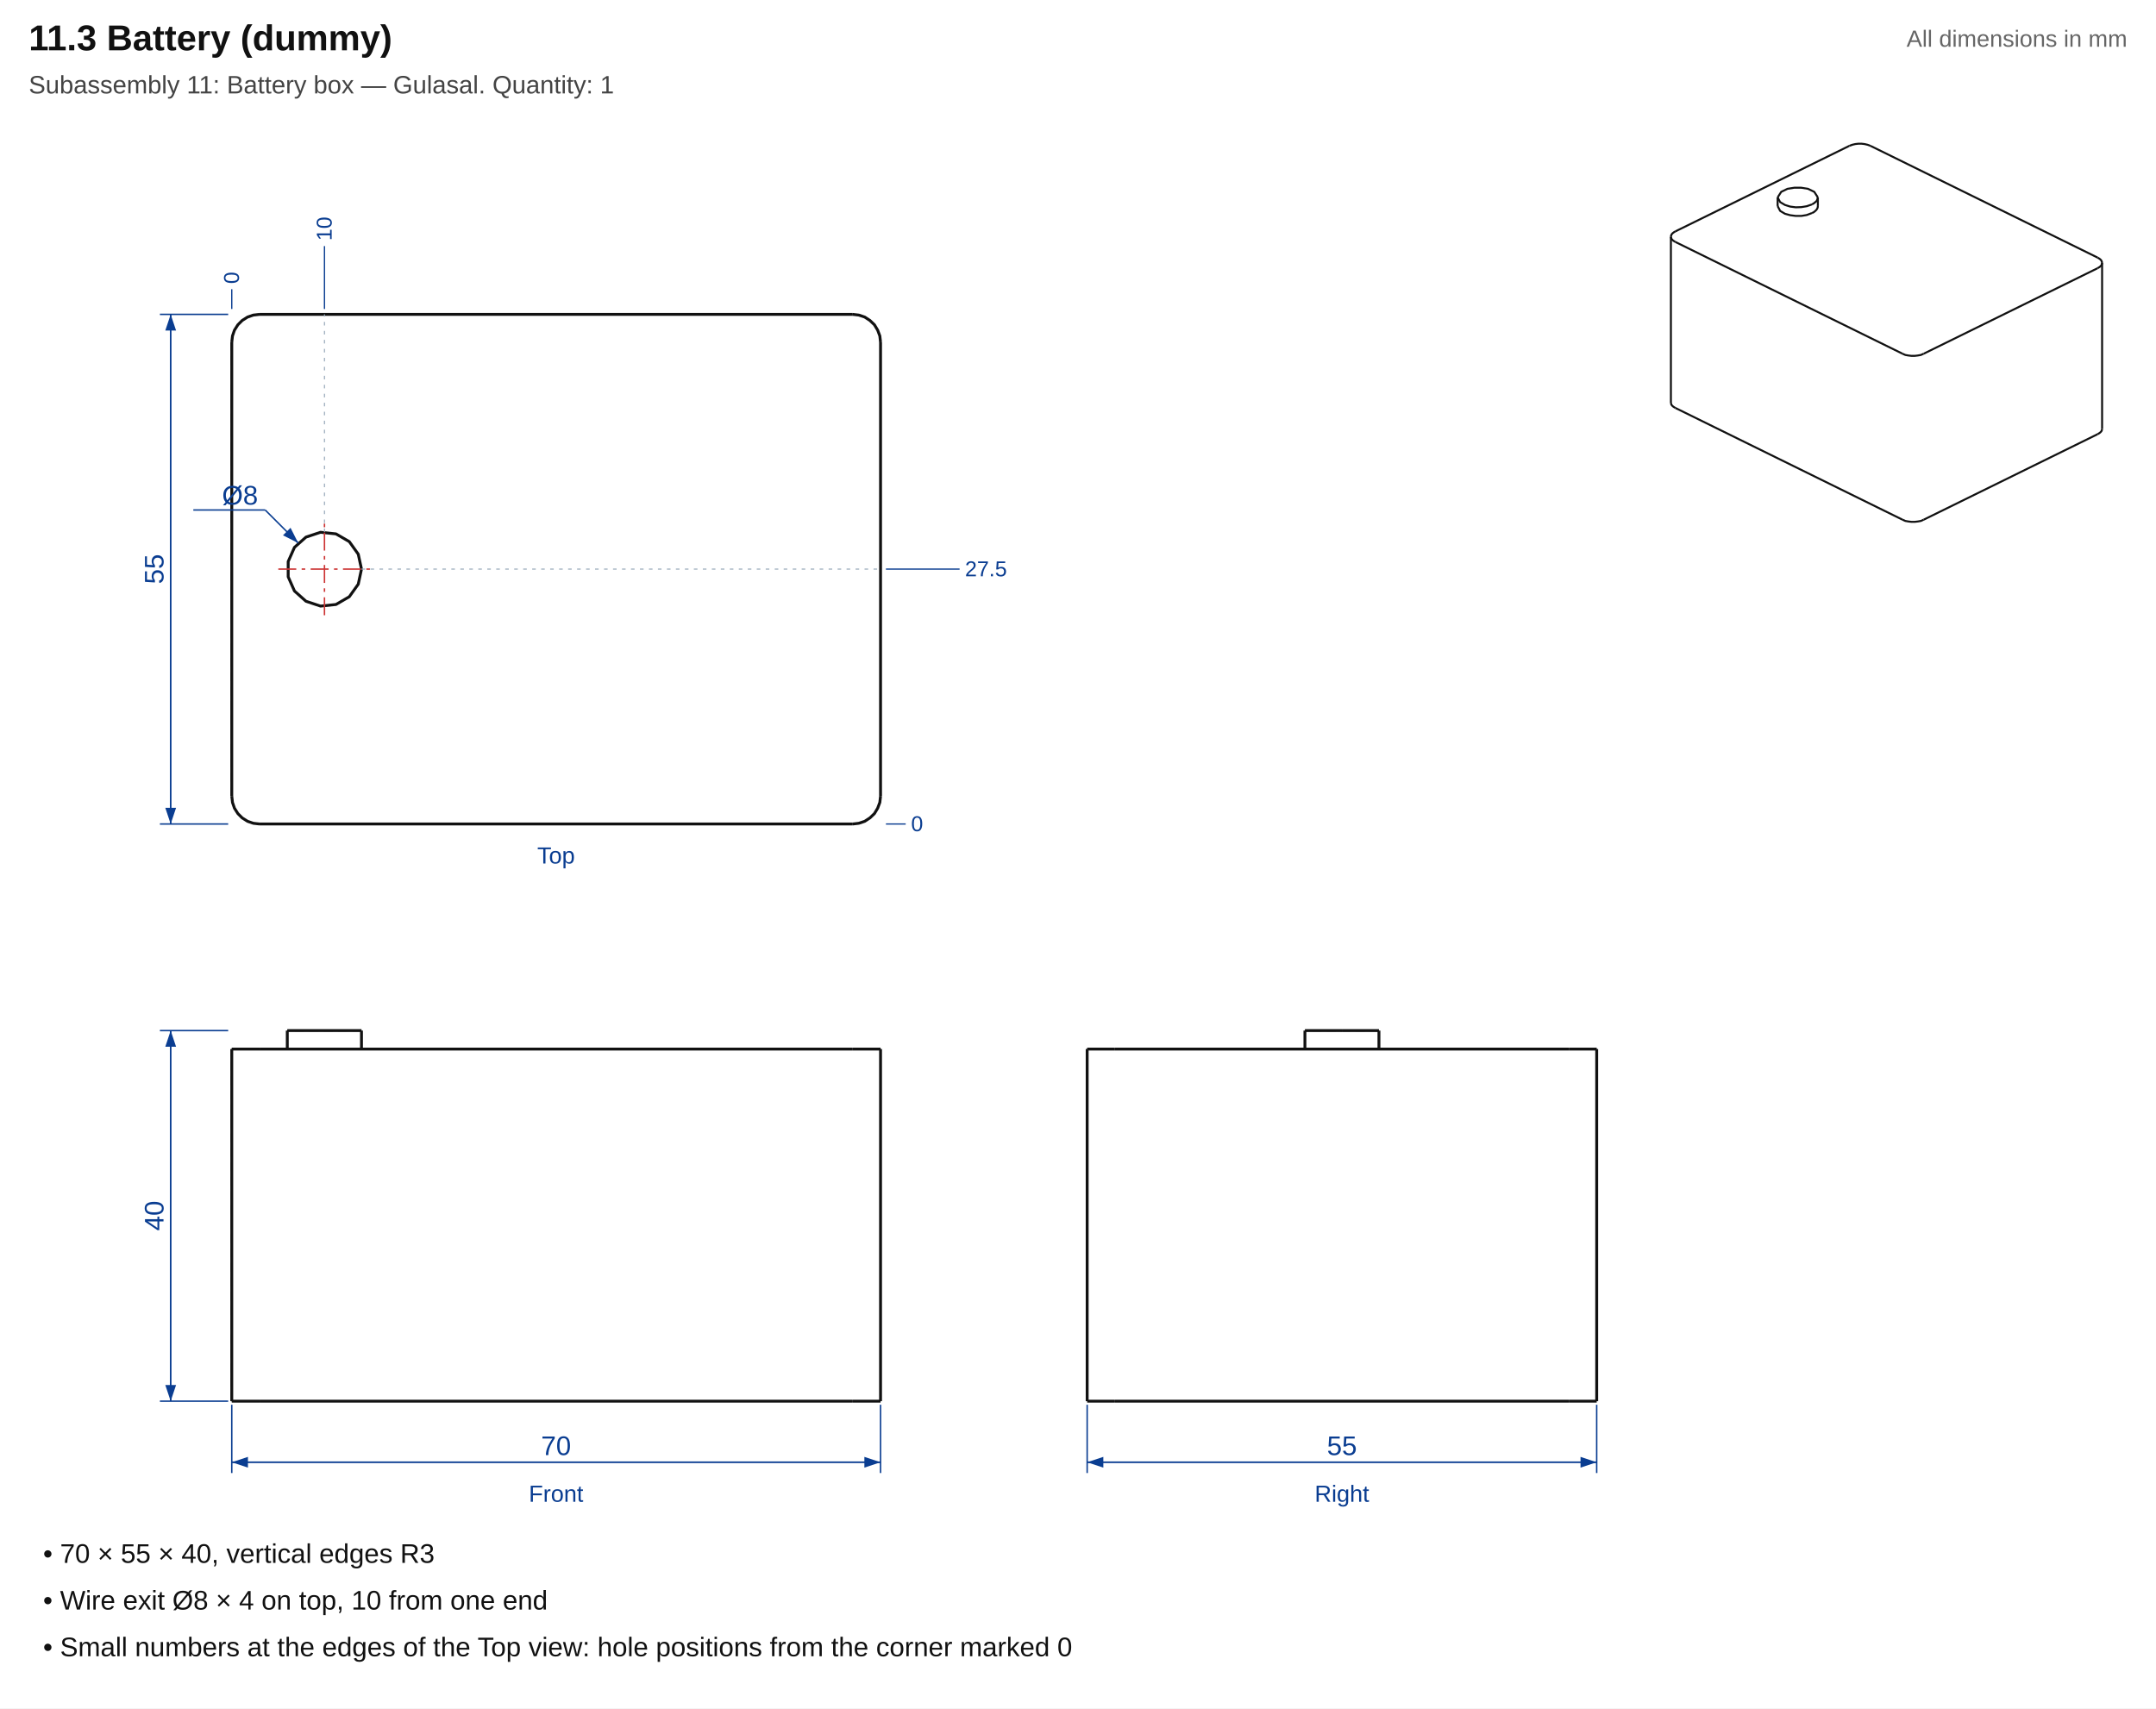
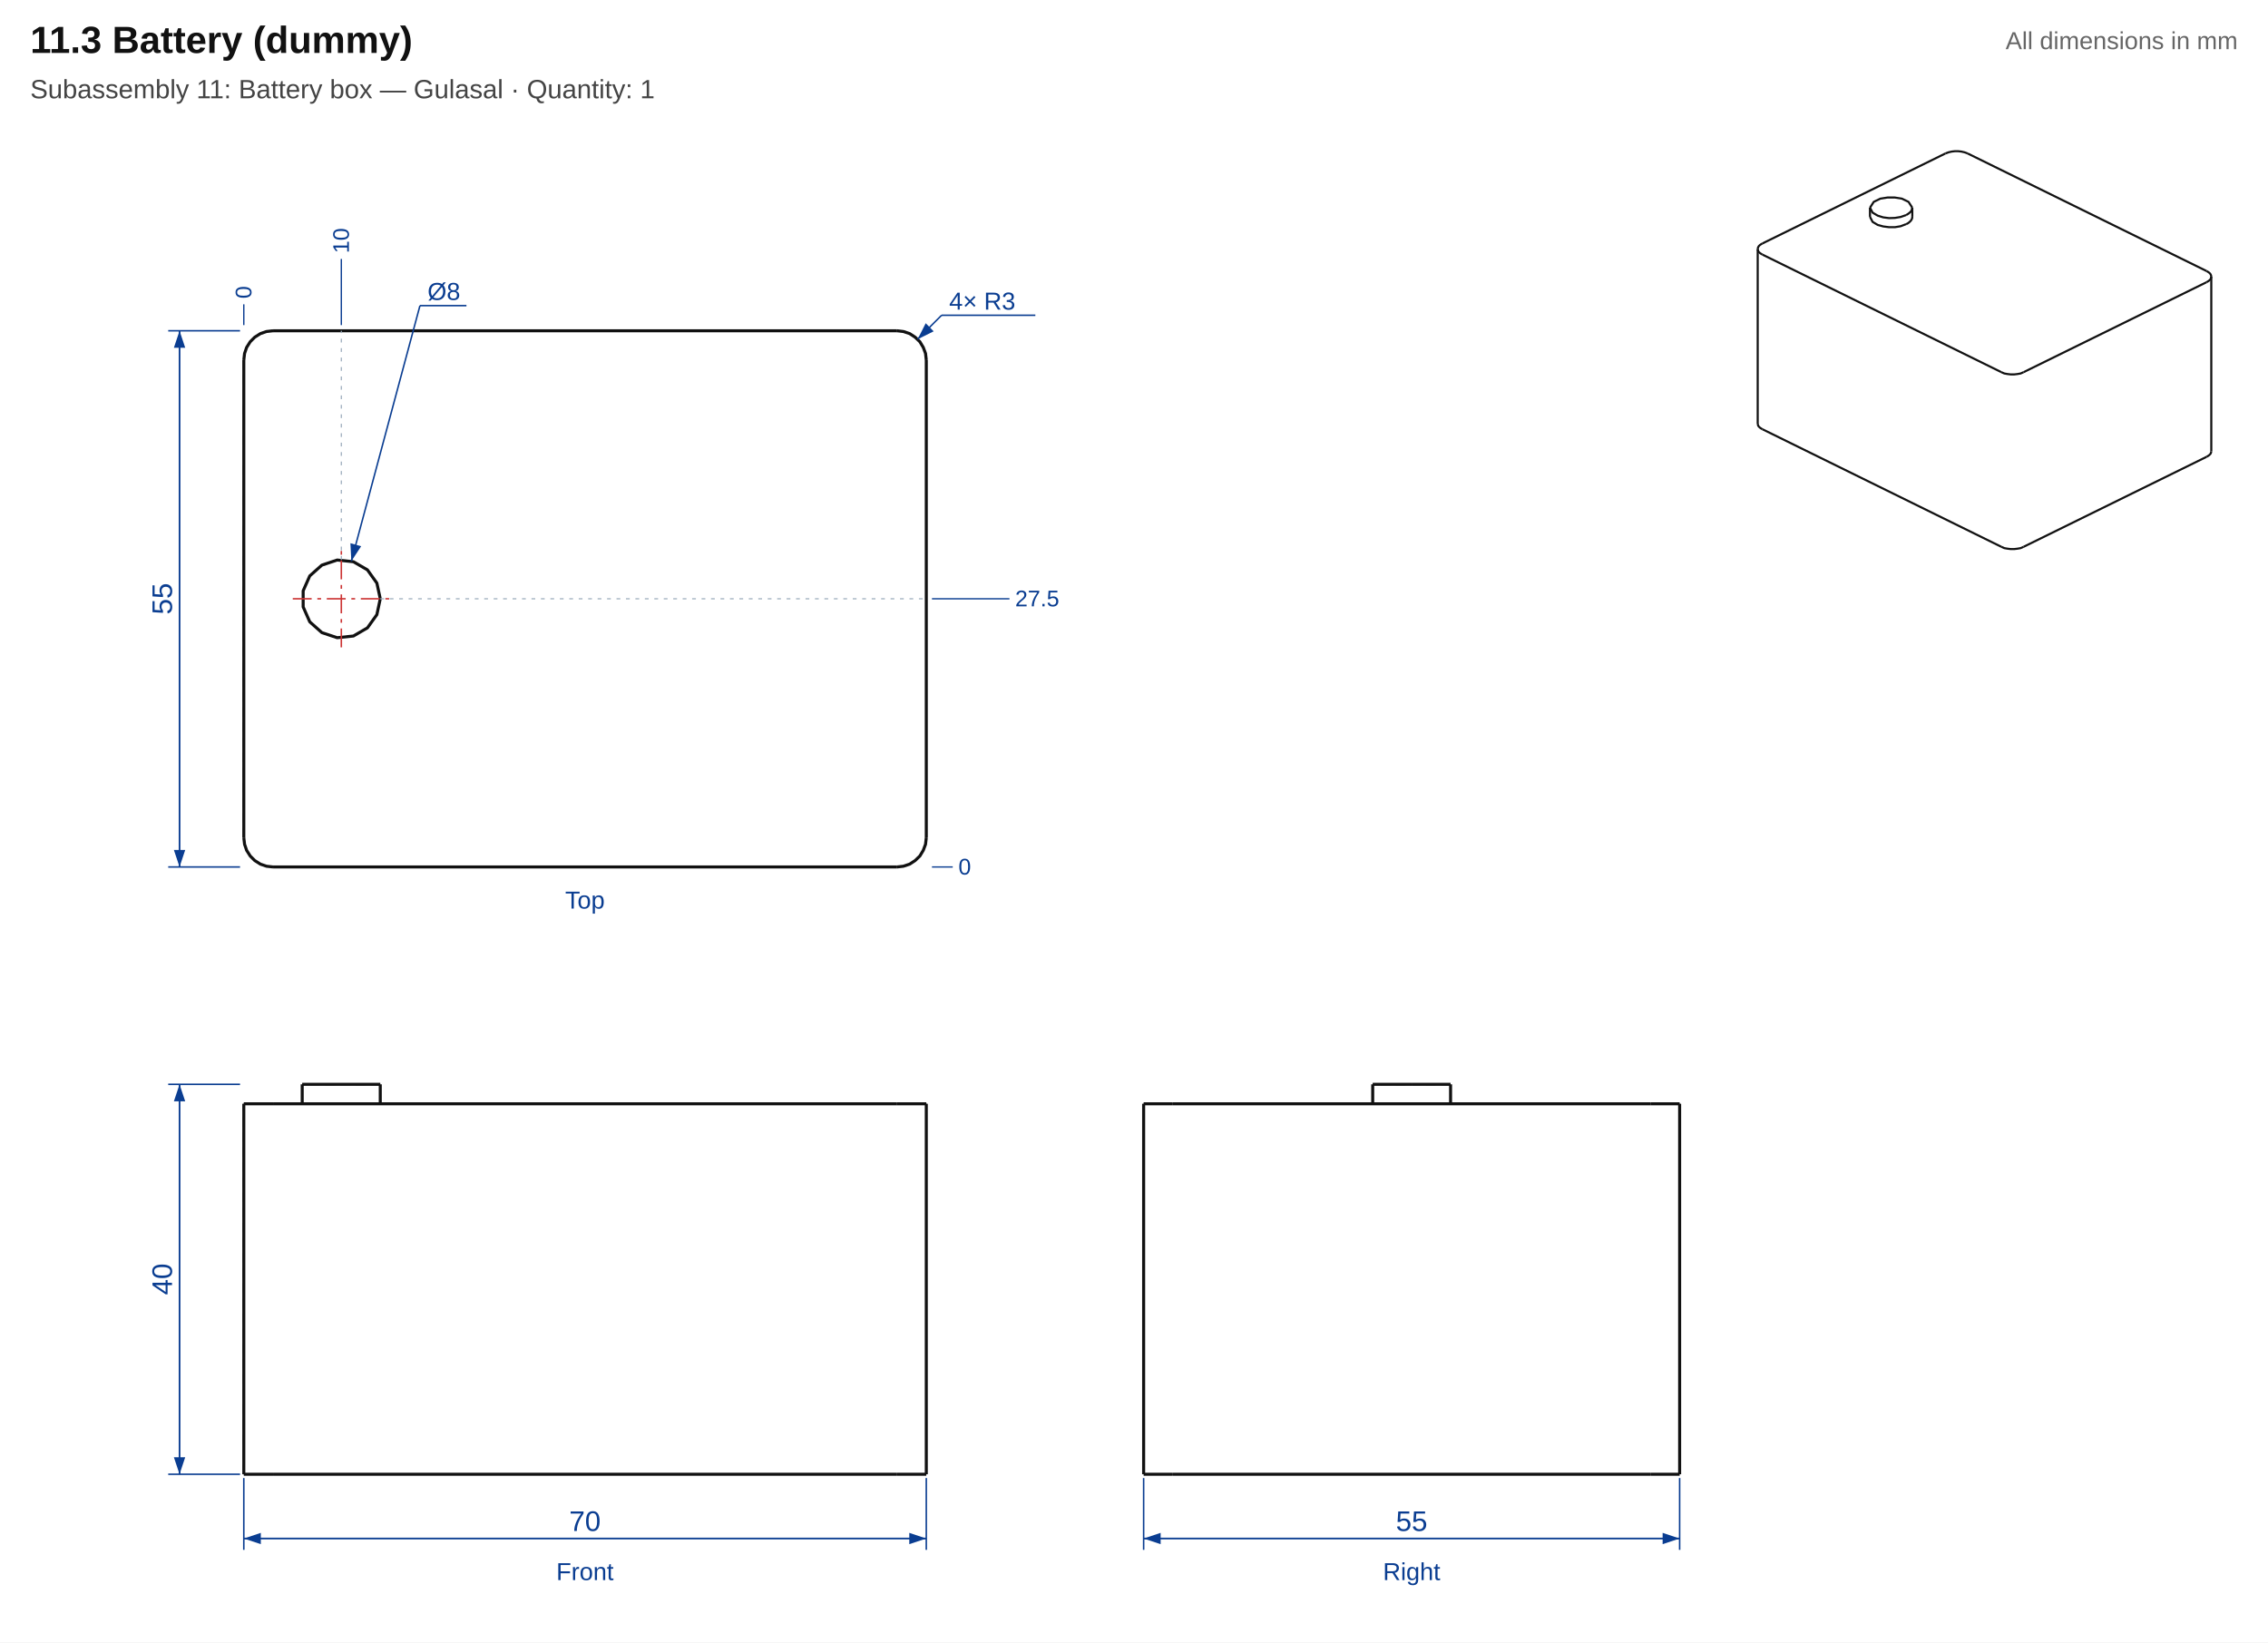
- <svg xmlns="http://www.w3.org/2000/svg" viewBox="0 0 1200 951" width="1200" height="951">
+ <svg xmlns="http://www.w3.org/2000/svg" viewBox="0 0 1200 869" width="1200" height="869">
  <rect width="100%" height="100%" fill="white" />
  <text x="16" y="28" font-size="20" font-weight="bold" font-family="Arial,Helvetica,sans-serif" fill="#111">11.3  Battery (dummy)</text>
  <text x="1184" y="26" font-size="13" text-anchor="end" font-family="Arial,Helvetica,sans-serif" fill="#666">All dimensions in mm</text>
  <polyline points="129.0,780.0 129.0,584.0" fill="none" stroke="#555" stroke-width="0.9" stroke-linejoin="round" stroke-dasharray="5 3" />
  <polyline points="129.0,584.0 131.2,584.0 133.4,584.0 135.6,584.0 137.8,584.0 140.1,584.0 142.3,584.0 144.5,584.0" fill="none" stroke="#555" stroke-width="0.9" stroke-linejoin="round" stroke-dasharray="5 3" />
  <polyline points="144.5,584.0 474.6,584.0" fill="none" stroke="#555" stroke-width="0.9" stroke-linejoin="round" stroke-dasharray="5 3" />
  <polyline points="490.1,584.0 487.8,584.0 485.6,584.0 483.4,584.0 481.2,584.0 479.0,584.0 476.8,584.0 474.6,584.0" fill="none" stroke="#555" stroke-width="0.9" stroke-linejoin="round" stroke-dasharray="5 3" />
  <polyline points="201.2,584.0 195.3,584.0 189.4,584.0 183.5,584.0 177.6,584.0 171.7,584.0 165.8,584.0 159.9,584.0" fill="none" stroke="#555" stroke-width="0.9" stroke-linejoin="round" stroke-dasharray="5 3" />
  <polyline points="159.9,584.0 165.8,584.0 171.7,584.0 177.6,584.0 183.5,584.0 189.4,584.0 195.3,584.0 201.2,584.0" fill="none" stroke="#555" stroke-width="0.9" stroke-linejoin="round" stroke-dasharray="5 3" />
  <polyline points="129.0,780.0 131.2,780.0 133.4,780.0 135.6,780.0 137.8,780.0 140.1,780.0 142.3,780.0 144.5,780.0" fill="none" stroke="#555" stroke-width="0.9" stroke-linejoin="round" stroke-dasharray="5 3" />
  <polyline points="144.5,780.0 474.6,780.0" fill="none" stroke="#555" stroke-width="0.9" stroke-linejoin="round" stroke-dasharray="5 3" />
  <polyline points="490.1,780.0 487.8,780.0 485.6,780.0 483.4,780.0 481.2,780.0 479.0,780.0 476.8,780.0 474.6,780.0" fill="none" stroke="#555" stroke-width="0.9" stroke-linejoin="round" stroke-dasharray="5 3" />
  <polyline points="490.1,780.0 490.1,584.0" fill="none" stroke="#555" stroke-width="0.9" stroke-linejoin="round" stroke-dasharray="5 3" />
  <polyline points="201.2,573.7 195.3,573.7 189.4,573.7 183.5,573.7 177.6,573.7 171.7,573.7 165.8,573.7 159.9,573.7" fill="none" stroke="#555" stroke-width="0.9" stroke-linejoin="round" stroke-dasharray="5 3" />
  <polyline points="129.0,780.0 129.0,584.0" fill="none" stroke="#111" stroke-width="1.6" stroke-linejoin="round" />
  <polyline points="129.0,584.0 131.2,584.0 133.4,584.0 135.6,584.0 137.8,584.0 140.1,584.0 142.3,584.0 144.5,584.0" fill="none" stroke="#111" stroke-width="1.6" stroke-linejoin="round" />
  <polyline points="144.5,584.0 474.6,584.0" fill="none" stroke="#111" stroke-width="1.6" stroke-linejoin="round" />
  <polyline points="490.1,584.0 487.8,584.0 485.6,584.0 483.4,584.0 481.2,584.0 479.0,584.0 476.8,584.0 474.6,584.0" fill="none" stroke="#111" stroke-width="1.6" stroke-linejoin="round" />
  <polyline points="129.0,780.0 131.2,780.0 133.4,780.0 135.6,780.0 137.8,780.0 140.1,780.0 142.3,780.0 144.5,780.0" fill="none" stroke="#111" stroke-width="1.6" stroke-linejoin="round" />
  <polyline points="144.5,780.0 474.6,780.0" fill="none" stroke="#111" stroke-width="1.6" stroke-linejoin="round" />
  <polyline points="490.1,780.0 487.8,780.0 485.6,780.0 483.4,780.0 481.2,780.0 479.0,780.0 476.8,780.0 474.6,780.0" fill="none" stroke="#111" stroke-width="1.6" stroke-linejoin="round" />
  <polyline points="490.1,780.0 490.1,584.0" fill="none" stroke="#111" stroke-width="1.6" stroke-linejoin="round" />
  <polyline points="201.2,584.0 201.2,573.7" fill="none" stroke="#111" stroke-width="1.6" stroke-linejoin="round" />
  <polyline points="159.9,573.7 165.8,573.7 171.7,573.7 177.6,573.7 183.5,573.7 189.4,573.7 195.3,573.7 201.2,573.7" fill="none" stroke="#111" stroke-width="1.6" stroke-linejoin="round" />
  <polyline points="159.9,573.7 159.9,584.0" fill="none" stroke="#111" stroke-width="1.6" stroke-linejoin="round" />
  <line x1="129.0" y1="782.0" x2="129.0" y2="820.0" stroke="#0a3d91" stroke-width="0.8" />
  <line x1="490.1" y1="782.0" x2="490.1" y2="820.0" stroke="#0a3d91" stroke-width="0.8" />
  <line x1="129.0" y1="814.0" x2="490.1" y2="814.0" stroke="#0a3d91" stroke-width="0.9" />
  <polygon points="129.0,814.0 138.0,811.0 138.0,817.0" fill="#0a3d91" />
  <polygon points="490.1,814.0 481.1,817.0 481.1,811.0" fill="#0a3d91" />
  <text x="309.5" y="810.0" font-size="15" font-family="Arial,Helvetica,sans-serif" text-anchor="middle" fill="#0a3d91">70</text>
  <line x1="127.0" y1="780.0" x2="89.0" y2="780.0" stroke="#0a3d91" stroke-width="0.8" />
  <line x1="127.0" y1="573.7" x2="89.0" y2="573.7" stroke="#0a3d91" stroke-width="0.8" />
  <line x1="95.0" y1="780.0" x2="95.0" y2="573.7" stroke="#0a3d91" stroke-width="0.9" />
  <polygon points="95.0,780.0 92.0,771.0 98.0,771.0" fill="#0a3d91" />
  <polygon points="95.0,573.7 98.0,582.7 92.0,582.7" fill="#0a3d91" />
  <text x="91.0" y="676.8" font-size="15" font-family="Arial,Helvetica,sans-serif" text-anchor="middle" fill="#0a3d91" transform="rotate(-90.0 91.0 676.8)">40</text>
  <text x="309.5" y="836.0" font-size="13" font-family="Arial,Helvetica,sans-serif" text-anchor="middle" fill="#0a3d91">Front</text>
  <polyline points="129.0,443.2 129.0,190.5" fill="none" stroke="#555" stroke-width="0.9" stroke-linejoin="round" stroke-dasharray="5 3" />
  <polyline points="201.2,316.8 199.4,308.5 194.4,301.5 187.0,297.2 178.4,296.3 170.3,299.0 163.9,304.7 160.4,312.6 160.4,321.1 163.9,329.0 170.3,334.7 178.4,337.4 187.0,336.5 194.4,332.2 199.4,325.2 201.2,316.8" fill="none" stroke="#555" stroke-width="0.9" stroke-linejoin="round" stroke-dasharray="5 3" />
  <polyline points="129.0,443.2 129.4,446.7 130.5,449.9 132.4,452.9 134.8,455.3 137.8,457.2 141.0,458.3 144.5,458.7" fill="none" stroke="#555" stroke-width="0.9" stroke-linejoin="round" stroke-dasharray="5 3" />
  <polyline points="129.0,190.5 129.4,187.0 130.5,183.8 132.4,180.8 134.8,178.4 137.8,176.5 141.0,175.4 144.5,175.0" fill="none" stroke="#555" stroke-width="0.9" stroke-linejoin="round" stroke-dasharray="5 3" />
  <polyline points="144.5,458.7 474.6,458.7" fill="none" stroke="#555" stroke-width="0.9" stroke-linejoin="round" stroke-dasharray="5 3" />
  <polyline points="144.5,175.0 474.6,175.0" fill="none" stroke="#555" stroke-width="0.9" stroke-linejoin="round" stroke-dasharray="5 3" />
  <polyline points="490.1,443.2 489.7,446.7 488.5,449.9 486.7,452.9 484.2,455.3 481.3,457.2 478.0,458.3 474.6,458.7" fill="none" stroke="#555" stroke-width="0.9" stroke-linejoin="round" stroke-dasharray="5 3" />
  <polyline points="490.1,190.5 489.7,187.0 488.5,183.8 486.7,180.8 484.2,178.4 481.3,176.5 478.0,175.4 474.6,175.0" fill="none" stroke="#555" stroke-width="0.9" stroke-linejoin="round" stroke-dasharray="5 3" />
  <polyline points="490.1,443.2 490.1,190.5" fill="none" stroke="#555" stroke-width="0.9" stroke-linejoin="round" stroke-dasharray="5 3" />
  <polyline points="129.0,443.2 129.0,190.5" fill="none" stroke="#111" stroke-width="1.6" stroke-linejoin="round" />
  <polyline points="129.0,443.2 129.4,446.7 130.5,449.9 132.4,452.9 134.8,455.3 137.8,457.2 141.0,458.3 144.5,458.7" fill="none" stroke="#111" stroke-width="1.6" stroke-linejoin="round" />
  <polyline points="129.0,190.5 129.4,187.0 130.5,183.8 132.4,180.8 134.8,178.4 137.8,176.5 141.0,175.4 144.5,175.0" fill="none" stroke="#111" stroke-width="1.6" stroke-linejoin="round" />
  <polyline points="144.5,458.7 474.6,458.7" fill="none" stroke="#111" stroke-width="1.6" stroke-linejoin="round" />
  <polyline points="144.5,175.0 474.6,175.0" fill="none" stroke="#111" stroke-width="1.6" stroke-linejoin="round" />
  <polyline points="490.1,443.2 489.7,446.7 488.5,449.9 486.7,452.9 484.2,455.3 481.3,457.2 478.0,458.3 474.6,458.7" fill="none" stroke="#111" stroke-width="1.6" stroke-linejoin="round" />
  <polyline points="490.1,190.5 489.7,187.0 488.5,183.8 486.7,180.8 484.2,178.4 481.3,176.5 478.0,175.4 474.6,175.0" fill="none" stroke="#111" stroke-width="1.6" stroke-linejoin="round" />
  <polyline points="490.1,443.2 490.1,190.5" fill="none" stroke="#111" stroke-width="1.6" stroke-linejoin="round" />
  <polyline points="201.2,316.8 199.4,308.5 194.4,301.5 187.0,297.2 178.4,296.3 170.3,299.0 163.9,304.7 160.4,312.6 160.4,321.1 163.9,329.0 170.3,334.7 178.4,337.4 187.0,336.5 194.4,332.2 199.4,325.2 201.2,316.8" fill="none" stroke="#111" stroke-width="1.6" stroke-linejoin="round" />
  <line x1="154.9" y1="316.8" x2="206.2" y2="316.8" stroke="#c33" stroke-width="0.8" stroke-dasharray="10 3 2 3" />
  <line x1="180.6" y1="342.5" x2="180.6" y2="291.2" stroke="#c33" stroke-width="0.8" stroke-dasharray="10 3 2 3" />
  <line x1="127.0" y1="458.7" x2="89.0" y2="458.7" stroke="#0a3d91" stroke-width="0.8" />
  <line x1="127.0" y1="175.0" x2="89.0" y2="175.0" stroke="#0a3d91" stroke-width="0.8" />
  <line x1="95.0" y1="458.7" x2="95.0" y2="175.0" stroke="#0a3d91" stroke-width="0.9" />
  <polygon points="95.0,458.7 92.0,449.7 98.0,449.7" fill="#0a3d91" />
  <polygon points="95.0,175.0 98.0,184.0 92.0,184.0" fill="#0a3d91" />
  <text x="91.0" y="316.8" font-size="15" font-family="Arial,Helvetica,sans-serif" text-anchor="middle" fill="#0a3d91" transform="rotate(-90.0 91.0 316.8)">55</text>
  <line x1="129.0" y1="172.0" x2="129.0" y2="161.0" stroke="#0a3d91" stroke-width="0.7" />
  <text x="133.0" y="158.0" font-size="12" font-family="Arial,Helvetica,sans-serif" text-anchor="start" fill="#0a3d91" transform="rotate(-90 133.0 158.0)">0</text>
  <line x1="180.6" y1="296.2" x2="180.6" y2="175.0" stroke="#9ab" stroke-width="0.6" stroke-dasharray="2 3" />
  <line x1="180.6" y1="172.0" x2="180.6" y2="137.0" stroke="#0a3d91" stroke-width="0.7" />
  <text x="184.6" y="134.0" font-size="12" font-family="Arial,Helvetica,sans-serif" text-anchor="start" fill="#0a3d91" transform="rotate(-90 184.6 134.0)">10</text>
  <line x1="493.1" y1="458.7" x2="504.1" y2="458.7" stroke="#0a3d91" stroke-width="0.7" />
  <text x="507.1" y="462.7" font-size="12" font-family="Arial,Helvetica,sans-serif" text-anchor="start" fill="#0a3d91">0</text>
  <line x1="201.2" y1="316.8" x2="490.1" y2="316.8" stroke="#9ab" stroke-width="0.6" stroke-dasharray="2 3" />
  <line x1="493.1" y1="316.8" x2="534.1" y2="316.8" stroke="#0a3d91" stroke-width="0.7" />
  <text x="537.1" y="320.8" font-size="12" font-family="Arial,Helvetica,sans-serif" text-anchor="start" fill="#0a3d91">27.5</text>
-   <line x1="166.0" y1="302.3" x2="147.6" y2="283.9" stroke="#0a3d91" stroke-width="0.8" />
-   <polygon points="166.0,302.3 157.5,298.0 161.7,293.8" fill="#0a3d91" />
-   <line x1="147.6" y1="283.9" x2="107.6" y2="283.9" stroke="#0a3d91" stroke-width="0.8" />
-   <text x="143.6" y="280.9" font-size="15" font-family="Arial,Helvetica,sans-serif" text-anchor="end" fill="#0a3d91">Ø8</text>
+   <line x1="185.9" y1="296.9" x2="222.2" y2="161.7" stroke="#0a3d91" stroke-width="0.8" />
+   <polygon points="185.9,296.9 185.4,287.4 191.1,289.0" fill="#0a3d91" />
+   <line x1="222.2" y1="161.7" x2="246.8" y2="161.7" stroke="#0a3d91" stroke-width="0.8" />
+   <text x="226.2" y="158.7" font-size="13" font-family="Arial,Helvetica,sans-serif" text-anchor="start" fill="#0a3d91">Ø8</text>
+   <line x1="485.5" y1="179.5" x2="498.2" y2="166.8" stroke="#0a3d91" stroke-width="0.8" />
+   <polygon points="485.5,179.5 489.8,171.0 494.0,175.3" fill="#0a3d91" />
+   <line x1="498.2" y1="166.8" x2="547.8" y2="166.8" stroke="#0a3d91" stroke-width="0.8" />
+   <text x="502.2" y="163.8" font-size="13" font-family="Arial,Helvetica,sans-serif" text-anchor="start" fill="#0a3d91">4× R3</text>
  <text x="309.5" y="480.7" font-size="13" font-family="Arial,Helvetica,sans-serif" text-anchor="middle" fill="#0a3d91">Top</text>
  <polyline points="620.5,584.0 873.3,584.0" fill="none" stroke="#555" stroke-width="0.9" stroke-linejoin="round" stroke-dasharray="5 3" />
  <polyline points="620.5,780.0 873.3,780.0" fill="none" stroke="#555" stroke-width="0.9" stroke-linejoin="round" stroke-dasharray="5 3" />
  <polyline points="620.5,584.0 618.3,584.0 616.1,584.0 613.9,584.0 611.7,584.0 609.5,584.0 607.3,584.0 605.1,584.0" fill="none" stroke="#555" stroke-width="0.9" stroke-linejoin="round" stroke-dasharray="5 3" />
  <polyline points="873.3,584.0 875.5,584.0 877.7,584.0 879.9,584.0 882.1,584.0 884.3,584.0 886.5,584.0 888.7,584.0" fill="none" stroke="#555" stroke-width="0.9" stroke-linejoin="round" stroke-dasharray="5 3" />
  <polyline points="746.9,584.0 749.8,584.0 752.8,584.0 755.7,584.0 758.7,584.0 761.6,584.0 764.6,584.0 767.5,584.0" fill="none" stroke="#555" stroke-width="0.9" stroke-linejoin="round" stroke-dasharray="5 3" />
  <polyline points="767.5,584.0 761.6,584.0 755.7,584.0 749.8,584.0 743.9,584.0 738.1,584.0 732.2,584.0 726.3,584.0" fill="none" stroke="#555" stroke-width="0.9" stroke-linejoin="round" stroke-dasharray="5 3" />
  <polyline points="726.3,584.0 729.2,584.0 732.2,584.0 735.1,584.0 738.1,584.0 741.0,584.0 743.9,584.0 746.9,584.0" fill="none" stroke="#555" stroke-width="0.9" stroke-linejoin="round" stroke-dasharray="5 3" />
  <polyline points="620.5,780.0 618.3,780.0 616.1,780.0 613.9,780.0 611.7,780.0 609.5,780.0 607.3,780.0 605.1,780.0" fill="none" stroke="#555" stroke-width="0.9" stroke-linejoin="round" stroke-dasharray="5 3" />
  <polyline points="605.1,780.0 605.1,584.0" fill="none" stroke="#555" stroke-width="0.9" stroke-linejoin="round" stroke-dasharray="5 3" />
  <polyline points="873.3,780.0 875.5,780.0 877.7,780.0 879.9,780.0 882.1,780.0 884.3,780.0 886.5,780.0 888.7,780.0" fill="none" stroke="#555" stroke-width="0.9" stroke-linejoin="round" stroke-dasharray="5 3" />
  <polyline points="888.7,780.0 888.7,584.0" fill="none" stroke="#555" stroke-width="0.9" stroke-linejoin="round" stroke-dasharray="5 3" />
  <polyline points="767.5,573.7 761.6,573.7 755.7,573.7 749.8,573.7 743.9,573.7 738.1,573.7 732.2,573.7 726.3,573.7" fill="none" stroke="#555" stroke-width="0.9" stroke-linejoin="round" stroke-dasharray="5 3" />
  <polyline points="620.5,584.0 618.3,584.0 616.1,584.0 613.9,584.0 611.7,584.0 609.5,584.0 607.3,584.0 605.1,584.0" fill="none" stroke="#111" stroke-width="1.6" stroke-linejoin="round" />
  <polyline points="873.3,584.0 875.5,584.0 877.7,584.0 879.9,584.0 882.1,584.0 884.3,584.0 886.5,584.0 888.7,584.0" fill="none" stroke="#111" stroke-width="1.6" stroke-linejoin="round" />
  <polyline points="620.5,584.0 873.3,584.0" fill="none" stroke="#111" stroke-width="1.6" stroke-linejoin="round" />
  <polyline points="620.5,780.0 618.3,780.0 616.1,780.0 613.9,780.0 611.7,780.0 609.5,780.0 607.3,780.0 605.1,780.0" fill="none" stroke="#111" stroke-width="1.6" stroke-linejoin="round" />
  <polyline points="873.3,780.0 875.5,780.0 877.7,780.0 879.9,780.0 882.1,780.0 884.3,780.0 886.5,780.0 888.7,780.0" fill="none" stroke="#111" stroke-width="1.6" stroke-linejoin="round" />
  <polyline points="620.5,780.0 873.3,780.0" fill="none" stroke="#111" stroke-width="1.6" stroke-linejoin="round" />
  <polyline points="605.1,780.0 605.1,584.0" fill="none" stroke="#111" stroke-width="1.6" stroke-linejoin="round" />
  <polyline points="888.7,780.0 888.7,584.0" fill="none" stroke="#111" stroke-width="1.6" stroke-linejoin="round" />
  <polyline points="746.9,573.7 749.8,573.7 752.8,573.7 755.7,573.7 758.7,573.7 761.6,573.7 764.6,573.7 767.5,573.7" fill="none" stroke="#111" stroke-width="1.6" stroke-linejoin="round" />
  <polyline points="726.3,573.7 729.2,573.7 732.2,573.7 735.1,573.7 738.1,573.7 741.0,573.7 743.9,573.7 746.9,573.7" fill="none" stroke="#111" stroke-width="1.6" stroke-linejoin="round" />
  <polyline points="726.3,573.7 726.3,584.0" fill="none" stroke="#111" stroke-width="1.6" stroke-linejoin="round" />
  <polyline points="767.5,573.7 767.5,584.0" fill="none" stroke="#111" stroke-width="1.6" stroke-linejoin="round" />
  <line x1="605.1" y1="782.0" x2="605.1" y2="820.0" stroke="#0a3d91" stroke-width="0.8" />
  <line x1="888.7" y1="782.0" x2="888.7" y2="820.0" stroke="#0a3d91" stroke-width="0.8" />
  <line x1="605.1" y1="814.0" x2="888.7" y2="814.0" stroke="#0a3d91" stroke-width="0.9" />
  <polygon points="605.1,814.0 614.1,811.0 614.1,817.0" fill="#0a3d91" />
  <polygon points="888.7,814.0 879.7,817.0 879.7,811.0" fill="#0a3d91" />
  <text x="746.9" y="810.0" font-size="15" font-family="Arial,Helvetica,sans-serif" text-anchor="middle" fill="#0a3d91">55</text>
  <text x="746.9" y="836.0" font-size="13" font-family="Arial,Helvetica,sans-serif" text-anchor="middle" fill="#0a3d91">Right</text>
  <polyline points="932.5,128.8 1029.3,81.2" fill="none" stroke="#111" stroke-width="1.1" stroke-linejoin="round" />
  <polyline points="932.5,128.8 932.0,129.1 931.5,129.4 931.0,129.8 930.6,130.2 930.3,130.7 930.1,131.2 930.0,131.8" fill="none" stroke="#111" stroke-width="1.1" stroke-linejoin="round" />
  <polyline points="930.0,131.8 930.1,132.3 930.3,132.9 930.6,133.3 931.0,133.7 931.5,134.1 932.0,134.4 932.5,134.7" fill="none" stroke="#111" stroke-width="1.1" stroke-linejoin="round" />
  <polyline points="1029.3,81.2 1030.9,80.6 1032.6,80.2 1034.3,80.0 1036.1,80.0 1037.8,80.2 1039.5,80.6 1041.1,81.2" fill="none" stroke="#111" stroke-width="1.1" stroke-linejoin="round" />
  <polyline points="932.5,134.7 1058.9,196.9" fill="none" stroke="#111" stroke-width="1.1" stroke-linejoin="round" />
  <polyline points="1041.1,81.2 1167.5,143.4" fill="none" stroke="#111" stroke-width="1.1" stroke-linejoin="round" />
  <polyline points="1070.7,196.9 1069.1,197.6 1067.4,197.9 1065.7,198.1 1063.9,198.1 1062.2,197.9 1060.5,197.6 1058.9,196.9" fill="none" stroke="#111" stroke-width="1.1" stroke-linejoin="round" />
  <polyline points="1167.5,149.3 1168.0,149.0 1168.5,148.7 1169.0,148.3 1169.4,147.9 1169.7,147.5 1169.9,146.9 1170.0,146.4" fill="none" stroke="#111" stroke-width="1.1" stroke-linejoin="round" />
  <polyline points="1170.0,146.4 1169.9,145.8 1169.7,145.3 1169.4,144.8 1169.0,144.4 1168.5,144.0 1168.0,143.7 1167.5,143.4" fill="none" stroke="#111" stroke-width="1.1" stroke-linejoin="round" />
  <polyline points="1070.7,196.9 1167.5,149.3" fill="none" stroke="#111" stroke-width="1.1" stroke-linejoin="round" />
  <polyline points="1008.5,118.6 1009.2,118.3 1009.8,117.9 1010.4,117.4 1011.0,116.8 1011.4,116.2 1011.7,115.5 1011.8,114.7" fill="none" stroke="#111" stroke-width="1.1" stroke-linejoin="round" />
  <polyline points="989.4,114.7 990.8,117.4 993.5,119.0 996.4,119.8 999.5,120.2 1002.6,120.2 1005.6,119.7 1008.5,118.6" fill="none" stroke="#111" stroke-width="1.1" stroke-linejoin="round" />
  <polyline points="930.0,224.2 930.1,224.7 930.3,225.3 930.6,225.7 931.0,226.1 931.5,226.5 932.0,226.8 932.5,227.1" fill="none" stroke="#111" stroke-width="1.1" stroke-linejoin="round" />
  <polyline points="932.5,227.1 1058.9,289.3" fill="none" stroke="#111" stroke-width="1.1" stroke-linejoin="round" />
  <polyline points="1070.7,289.3 1069.1,290.0 1067.4,290.3 1065.7,290.5 1063.9,290.5 1062.2,290.3 1060.5,290.0 1058.9,289.3" fill="none" stroke="#111" stroke-width="1.1" stroke-linejoin="round" />
  <polyline points="1167.5,241.7 1168.0,241.4 1168.5,241.1 1169.0,240.7 1169.4,240.3 1169.7,239.9 1169.9,239.3 1170.0,238.8" fill="none" stroke="#111" stroke-width="1.1" stroke-linejoin="round" />
  <polyline points="1070.7,289.3 1167.5,241.7" fill="none" stroke="#111" stroke-width="1.1" stroke-linejoin="round" />
  <polyline points="1008.5,113.8 1009.2,113.4 1009.8,113.0 1010.4,112.5 1011.0,112.0 1011.4,111.3 1011.7,110.6 1011.8,109.9" fill="none" stroke="#111" stroke-width="1.1" stroke-linejoin="round" />
  <polyline points="1011.8,109.9 1009.8,106.8 1006.3,105.1 1002.5,104.5 998.7,104.5 994.9,105.1 991.4,106.8 989.4,109.9" fill="none" stroke="#111" stroke-width="1.1" stroke-linejoin="round" />
  <polyline points="989.4,109.9 990.8,112.5 993.5,114.1 996.4,115.0 999.5,115.4 1002.6,115.3 1005.6,114.8 1008.5,113.8" fill="none" stroke="#111" stroke-width="1.1" stroke-linejoin="round" />
  <polyline points="930.0,224.2 930.0,131.8" fill="none" stroke="#111" stroke-width="1.1" stroke-linejoin="round" />
  <polyline points="1170.0,238.8 1170.0,146.4" fill="none" stroke="#111" stroke-width="1.1" stroke-linejoin="round" />
  <polyline points="989.4,109.9 989.4,114.7" fill="none" stroke="#111" stroke-width="1.1" stroke-linejoin="round" />
  <polyline points="1011.8,109.9 1011.8,114.7" fill="none" stroke="#111" stroke-width="1.1" stroke-linejoin="round" />
-   <text x="16" y="52" font-size="14" font-family="Arial,Helvetica,sans-serif" fill="#444">Subassembly 11: Battery box — Gulasal.  Quantity: 1</text>
-   <text x="24" y="870" font-size="15" font-family="Arial,Helvetica,sans-serif" fill="#111">• 70 × 55 × 40, vertical edges R3</text>
-   <text x="24" y="896" font-size="15" font-family="Arial,Helvetica,sans-serif" fill="#111">• Wire exit Ø8 × 4 on top, 10 from one end</text>
-   <text x="24" y="922" font-size="15" font-family="Arial,Helvetica,sans-serif" fill="#111">• Small numbers at the edges of the Top view: hole positions from the corner marked 0</text>
+   <text x="16" y="52" font-size="14" font-family="Arial,Helvetica,sans-serif" fill="#444">Subassembly 11: Battery box — Gulasal  ·  Quantity: 1</text>
</svg>
